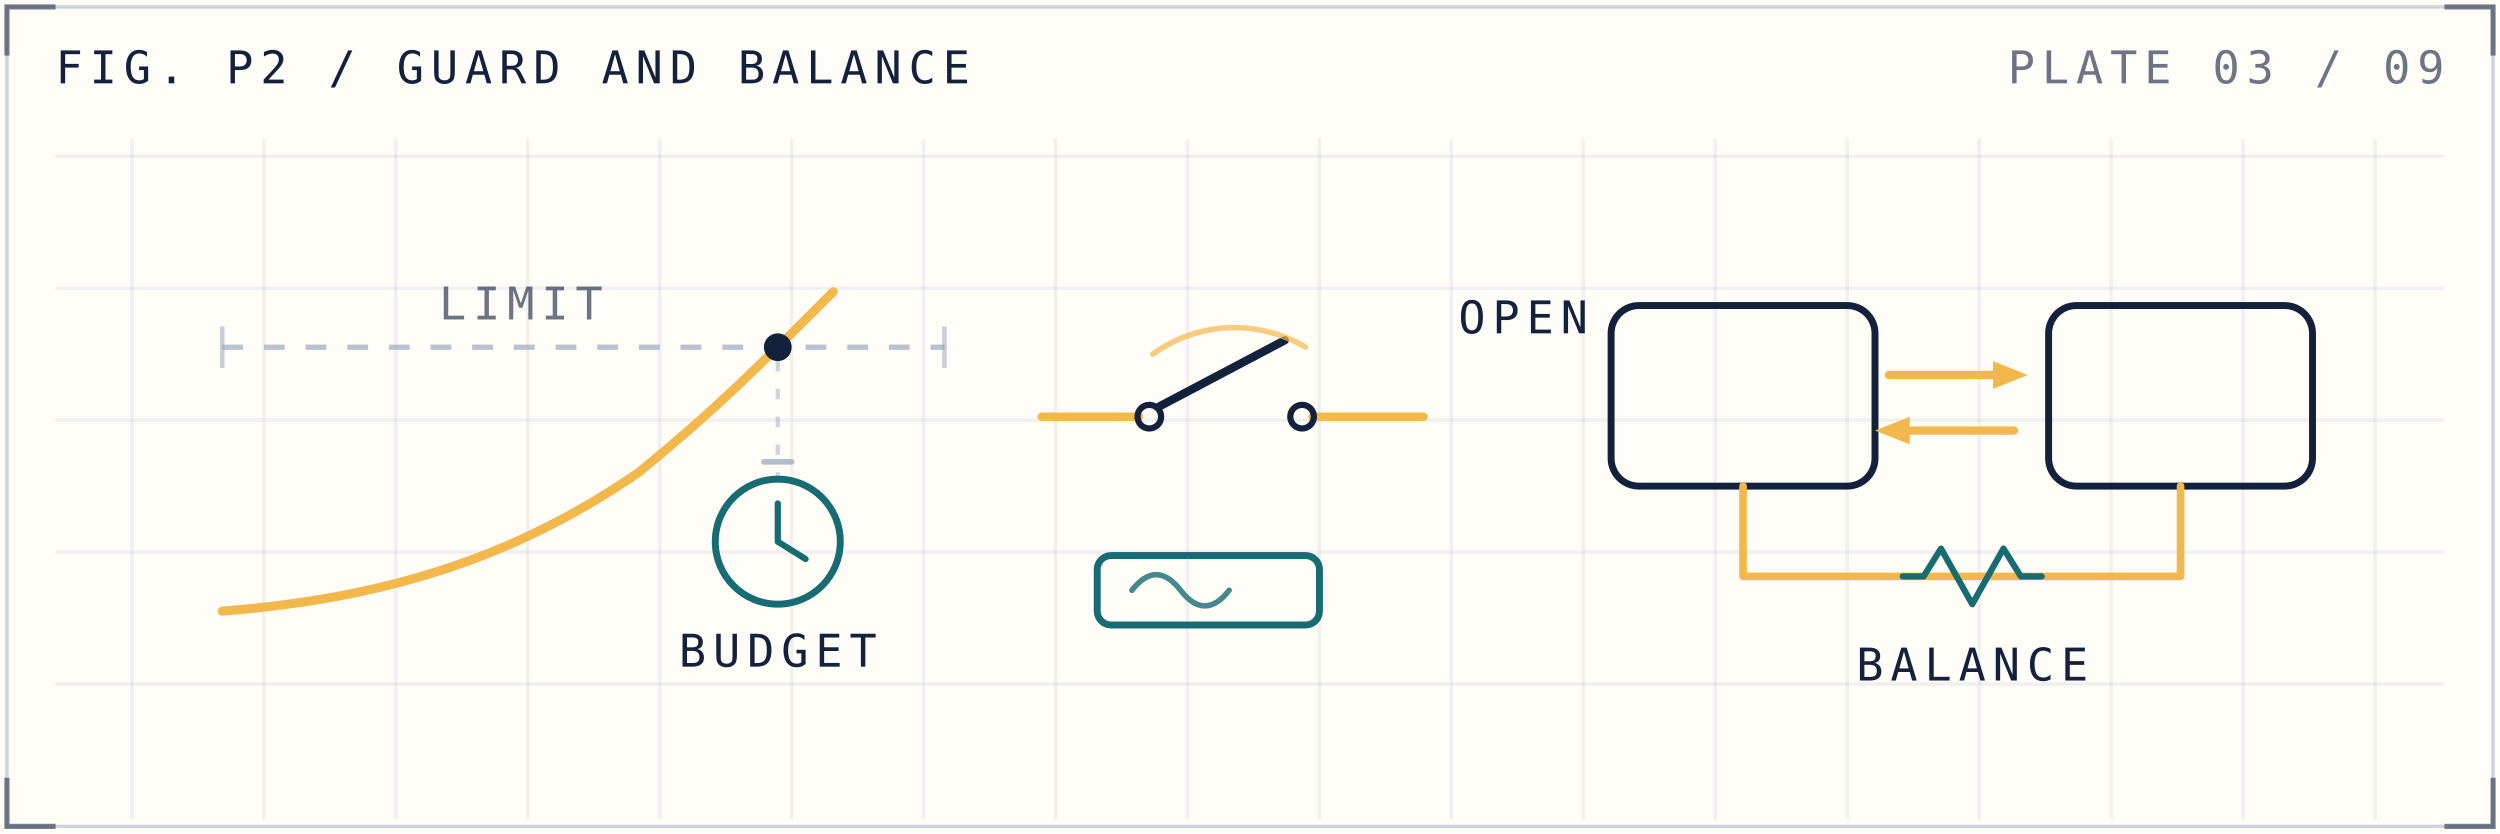
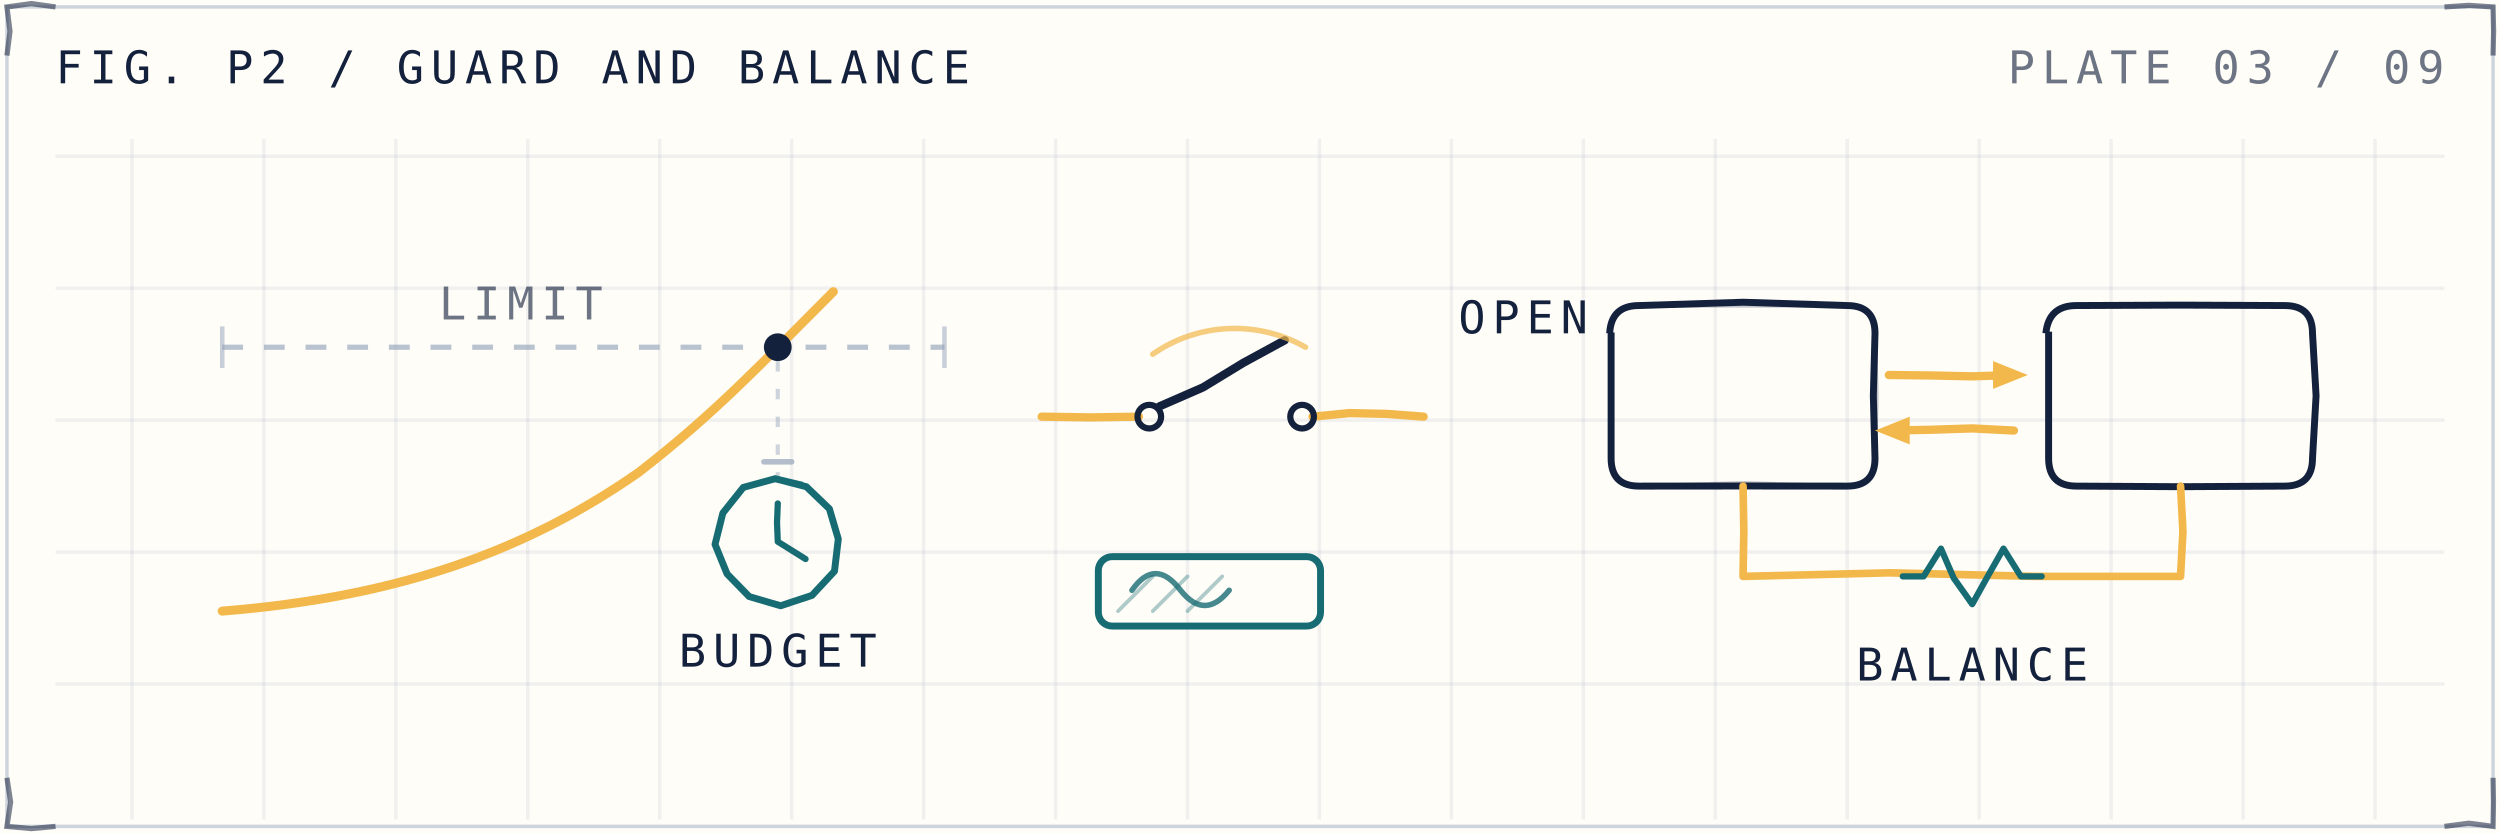
<svg xmlns="http://www.w3.org/2000/svg" viewBox="0 0 720 240" class="part-art-svg">
  <rect width="720" height="240" fill="#fffdf8" />
  <rect x="2" y="2" width="716" height="236" fill="none" stroke="#94a3b8" stroke-opacity=".45" stroke-width="1" />
-   <path d="M2 16V2h14M704 2h14v14M718 224v14h-14M16 238H2v-14" fill="none" stroke="#14213d" stroke-opacity=".55" stroke-width="1.5" />
+   <path d="M2 16L2.88 9L2 2L9 1.03L16 2M704 2L711 1.54L718 2L718.16 9L718 16M718 224L718.12 231L718 238L711 237.08L704 238M16 238L9 238.64L2 238L3.06 231L2 224" fill="none" stroke="#14213d" stroke-opacity=".55" stroke-width="1.5" />
  <g stroke="#94a3b8" stroke-opacity=".14" stroke-width="1">
    <path d="M38 40V236M76 40V236M114 40V236M152 40V236M190 40V236M228 40V236M266 40V236M304 40V236M342 40V236M380 40V236M418 40V236M456 40V236M494 40V236M532 40V236M570 40V236M608 40V236M646 40V236M684 40V236" />
    <path d="M16 45H704M16 83H704M16 121H704M16 159H704M16 197H704" />
  </g>
  <text x="16" y="24" font-family="Book Mono, monospace" font-size="13" letter-spacing="2" fill="#14213d">FIG. P2 / GUARD AND BALANCE</text>
  <text x="704" y="24" text-anchor="end" font-family="Book Mono, monospace" font-size="13" letter-spacing="2" fill="#14213d" fill-opacity=".62">PLATE 03 / 09</text>
  <path d="M64 100H272" fill="none" stroke="#94a3b8" stroke-dasharray="6 6" stroke-width="1.5" stroke-opacity=".65" />
  <path d="M64 94v12M272 94v12" fill="none" stroke="#94a3b8" stroke-width="1.3" stroke-opacity=".5" />
-   <path d="M64 176C116 172 152 158 184 136C206 118 218 106 240 84" fill="none" stroke="#f2b84b" stroke-width="2.6" stroke-linecap="round" />
+   <path d="M64 176C116.24 171.84 152.71 157.85 184 136C206.32 118.69 218.86 105.11 240 84" fill="none" stroke="#f2b84b" stroke-width="2.6" stroke-linecap="round" />
  <circle cx="224" cy="100" r="4" fill="#14213d" stroke="none" />
  <path d="M224 104v34" fill="none" stroke="#94a3b8" stroke-dasharray="3 5" stroke-width="1.2" stroke-opacity=".45" />
  <g fill="none" stroke="#176b73" stroke-width="2" stroke-linecap="round" stroke-linejoin="round">
-     <circle cx="224" cy="156" r="18" />
-     <path d="M224 156v-11M224 156l8 5" stroke-width="1.8" />
+     <path d="M223.21 137.85L232.24 140.18L238.86 146.54L241.43 155.24L240.33 164.51L233.85 171.47L224.8 174.46L215.76 171.81L209.4 165.29L205.93 156.78L208.18 147.76L214.06 140.38L223.21 137.88L230.77 139.68" />
+     <path d="M224 156L223.78 150.5L224 145M224 156L232 161" stroke-width="1.8" />
    <path d="M220 133h8" stroke="#94a3b8" stroke-width="1.6" stroke-opacity=".7" />
  </g>
-   <path d="M300 120h28M378 120h32" fill="none" stroke="#f2b84b" stroke-width="2.4" stroke-linecap="round" />
+   <path d="M300 120L314 120.21L328 120M378 120L388.67 118.97L399.33 119.2L410 120" fill="none" stroke="#f2b84b" stroke-width="2.4" stroke-linecap="round" />
  <g fill="none" stroke="#14213d" stroke-width="2" stroke-linecap="round" stroke-linejoin="round">
    <circle cx="331" cy="120" r="3.4" stroke-width="1.8" />
-     <path d="M334 117l36-19" stroke-width="2.4" />
+     <path d="M334 117L346.47 111.56L358.08 104.49L370 98" stroke-width="2.4" />
    <circle cx="375" cy="120" r="3.4" stroke-width="1.8" />
  </g>
-   <path d="M332 102a40 40 0 0 1 44-2" fill="none" stroke="#f2b84b" stroke-width="1.6" stroke-opacity=".7" stroke-linecap="round" />
-   <rect x="316" y="160" width="64" height="20" rx="4" fill="none" stroke="#176b73" stroke-width="2" />
-   <path d="M326 170q7-9 14 0t14 0" fill="none" stroke="#176b73" stroke-width="1.6" stroke-opacity=".8" stroke-linecap="round" />
-   <rect x="464" y="88" width="76" height="52" rx="8" fill="none" stroke="#14213d" stroke-width="2" />
-   <rect x="590" y="88" width="76" height="52" rx="8" fill="none" stroke="#14213d" stroke-width="2" />
-   <path d="M544 108h36" fill="none" stroke="#f2b84b" stroke-width="2.4" stroke-linecap="round" />
+   <path d="M332 102A40.7 40.03 0 0 1 376 100" fill="none" stroke="#f2b84b" stroke-width="1.6" stroke-opacity=".7" stroke-linecap="round" />
+   <rect x="316.32" y="160.31" width="64" height="20" rx="4" fill="none" stroke="#176b73" stroke-width="2" />
+   <path d="M326 170Q332.65 160.42 340 170Q346.95 178.75 354 170" fill="none" stroke="#176b73" stroke-width="1.6" stroke-opacity=".8" stroke-linecap="round" />
+   <path d="M463.59 96Q464 88 472 88L502 87.04L532 88Q540 88 540 96L539.52 114L540 132Q540 140 532 140L502 139.97L472 140Q464 140 464 132L464 95.75" fill="none" stroke="#14213d" stroke-width="2" />
+   <path d="M463.59 96Q464 88 472 88L502 88L532 88Q540 88 540 96L540.47 114L540 132Q540 140 532 140L502 139.14L472 140Q464 140 464 132L464 95.75" fill="none" stroke="#14213d" opacity="0.25" stroke-width="1.2" />
+   <path d="M589.21 96Q590 88 598 88L628 87.87L658 88Q666 88 666 96L667.03 114L666 132Q666 140 658 140L628 140.17L598 140Q590 140 590 132L590 95.52" fill="none" stroke="#14213d" stroke-width="2" />
+   <path d="M544 108L556 108.13L568 108.39L580 108" fill="none" stroke="#f2b84b" stroke-width="2.4" stroke-linecap="round" />
  <path d="M584 108l-10-4v8z" fill="#f2b84b" stroke="none" />
-   <path d="M580 124H544" fill="none" stroke="#f2b84b" stroke-width="2.4" stroke-linecap="round" />
+   <path d="M580 124L568 123.38L556 123.77L544 124" fill="none" stroke="#f2b84b" stroke-width="2.4" stroke-linecap="round" />
  <path d="M540 124l10-4v8z" fill="#f2b84b" stroke="none" />
-   <path d="M502 140v26h126v-26" fill="none" stroke="#f2b84b" stroke-width="2.2" stroke-linecap="round" stroke-linejoin="round" />
-   <path d="M548 166h6l5-8 9 16 9-16 5 8h6" fill="none" stroke="#176b73" stroke-width="1.8" stroke-linecap="round" stroke-linejoin="round" />
+   <path d="M502 140L502.22 153L502 166L544 164.97L586 166L628 166L628.68 153L628 140" fill="none" stroke="#f2b84b" stroke-width="2.2" stroke-linecap="round" stroke-linejoin="round" />
+   <path d="M548 166L554 166L559 158L562.66 166.47L568 174L572.46 165.98L577 158L582 166L588 166" fill="none" stroke="#176b73" stroke-width="1.8" stroke-linecap="round" stroke-linejoin="round" />
  <text x="150" y="92" text-anchor="middle" font-family="Book Mono, monospace" font-size="13" letter-spacing="2" fill="#14213d" fill-opacity=".62">LIMIT</text>
  <text x="224" y="192" text-anchor="middle" font-family="Book Mono, monospace" font-size="13" letter-spacing="2" fill="#14213d">BUDGET</text>
  <text x="420" y="96" font-family="Book Mono, monospace" font-size="13" letter-spacing="2" fill="#14213d">OPEN</text>
  <text x="568" y="196" text-anchor="middle" font-family="Book Mono, monospace" font-size="13" letter-spacing="2" fill="#14213d">BALANCE</text>
+   <g fill="none" stroke="#176b73" stroke-opacity=".35" stroke-width="1.1" stroke-linecap="round">
+     <path d="M322 176l10-10M332 176l10-10M342 176l10-10" />
+   </g>
</svg>
